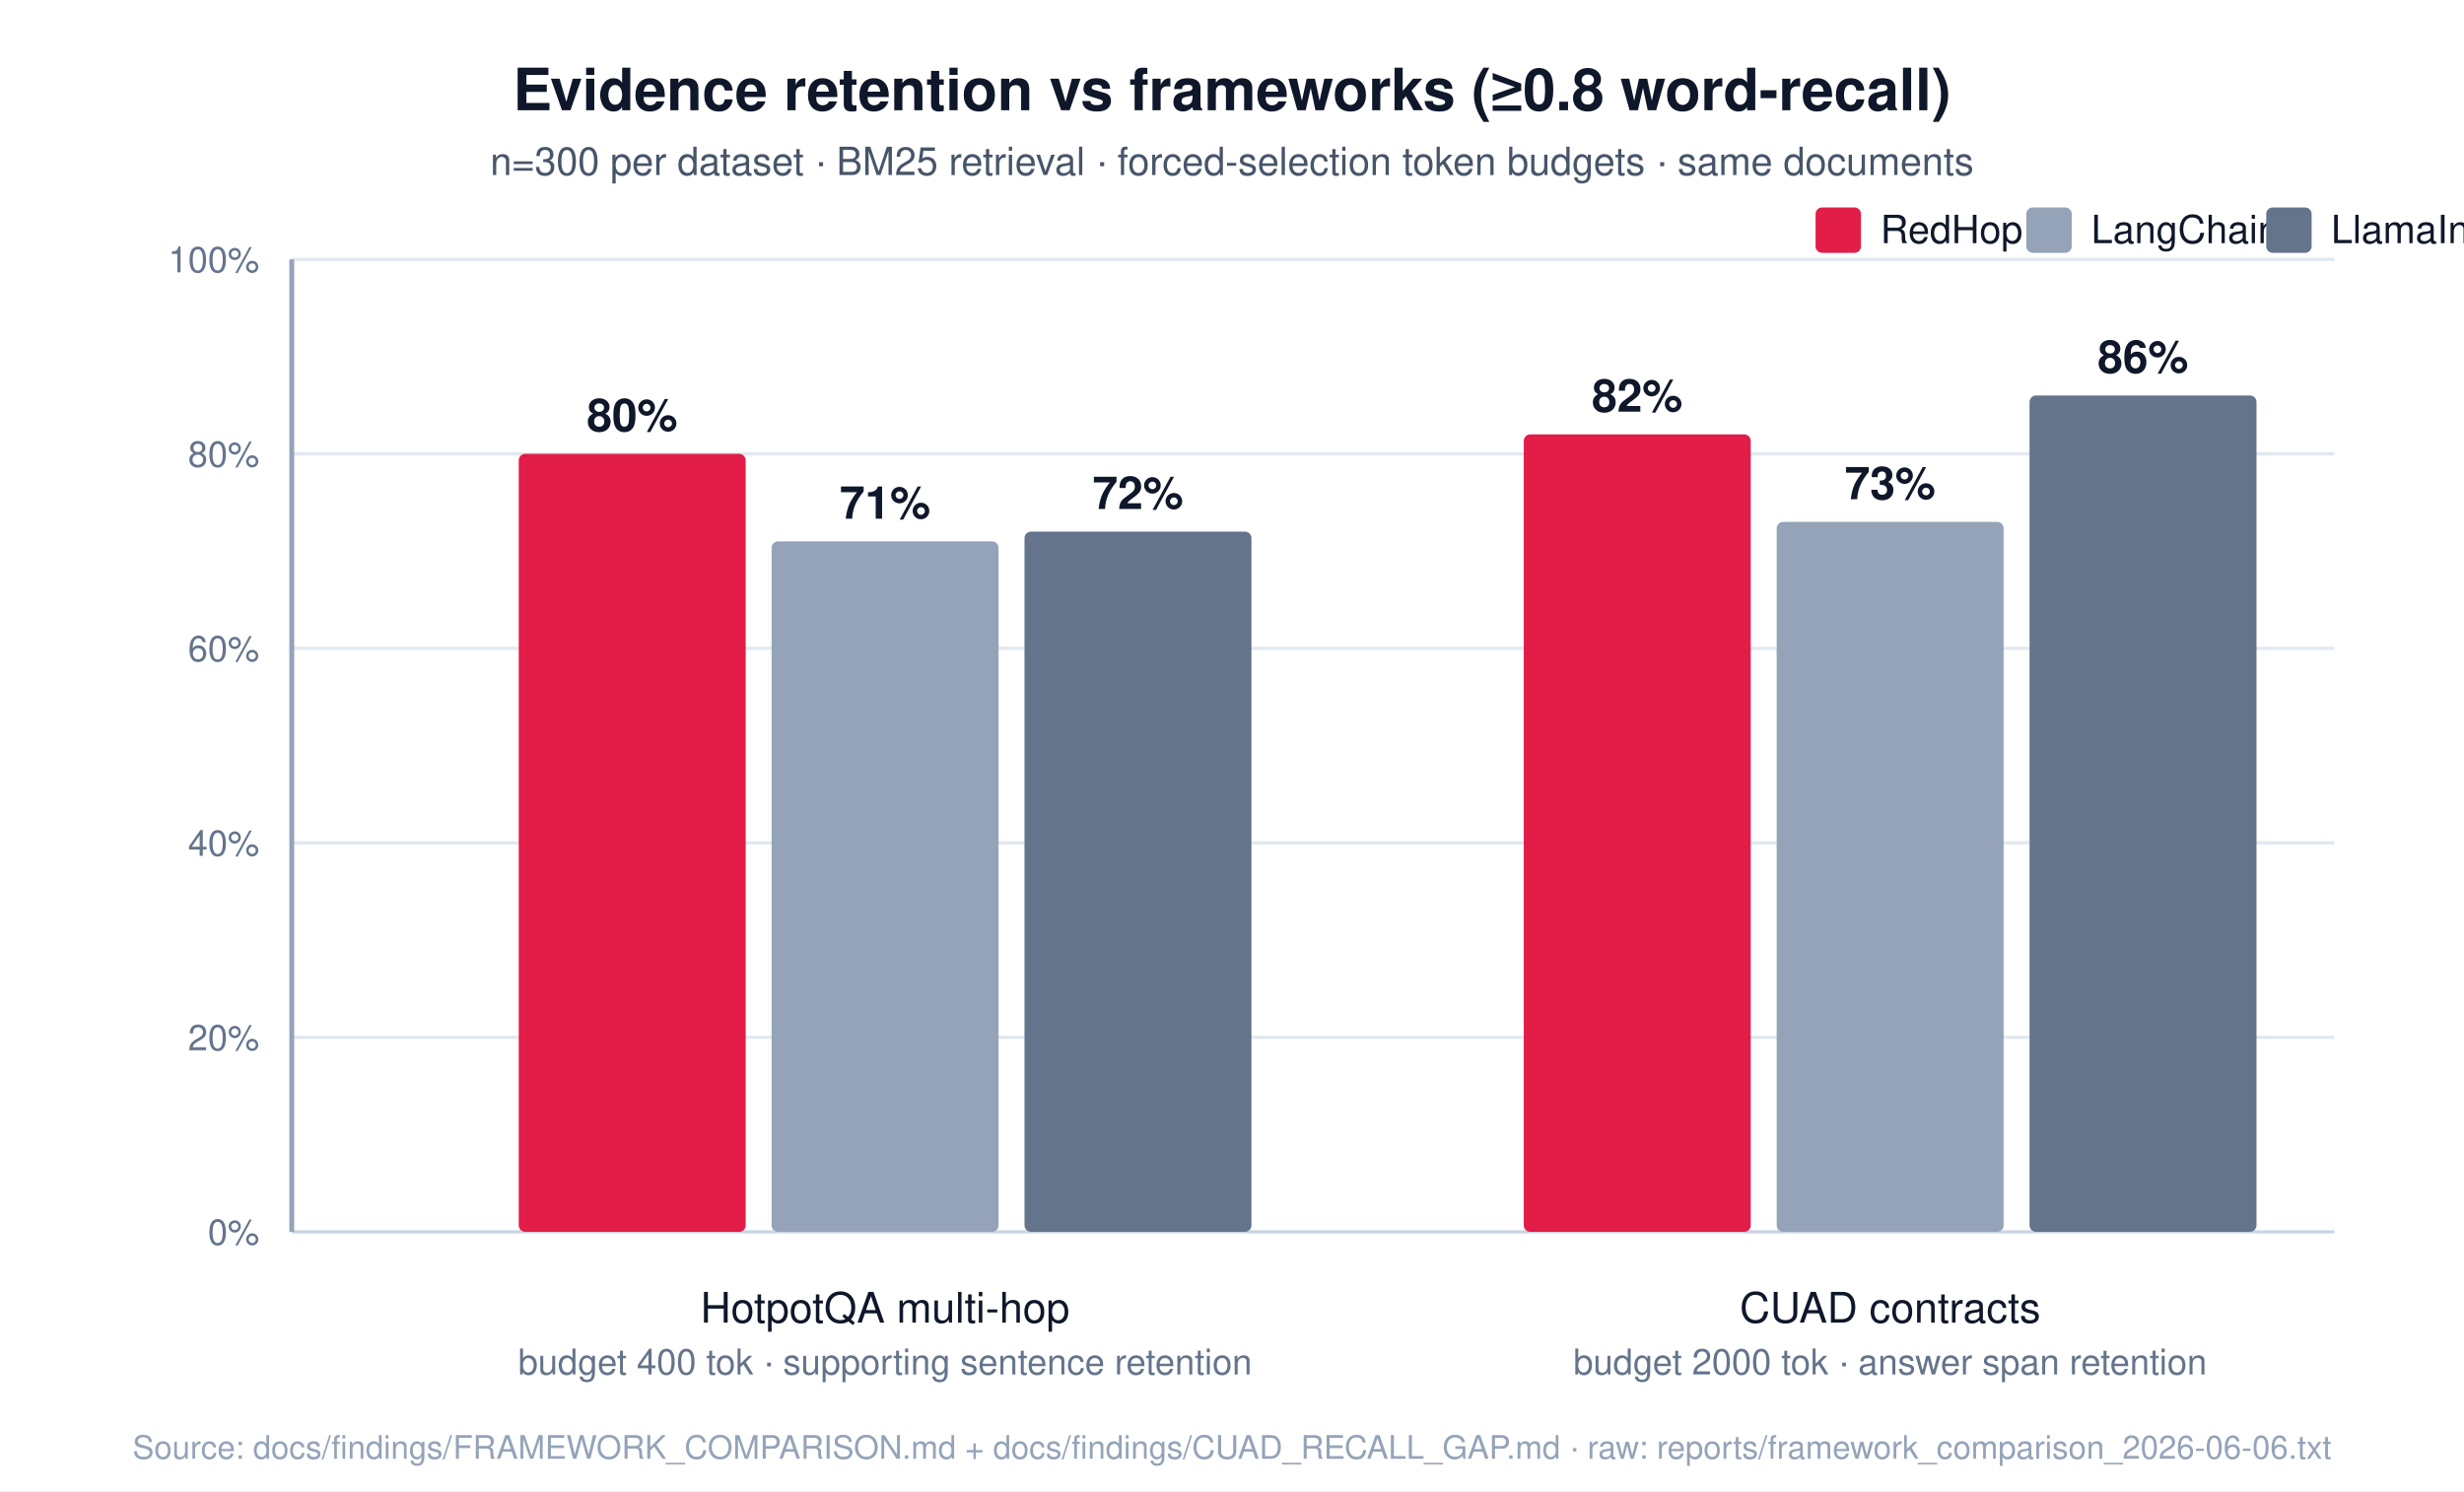
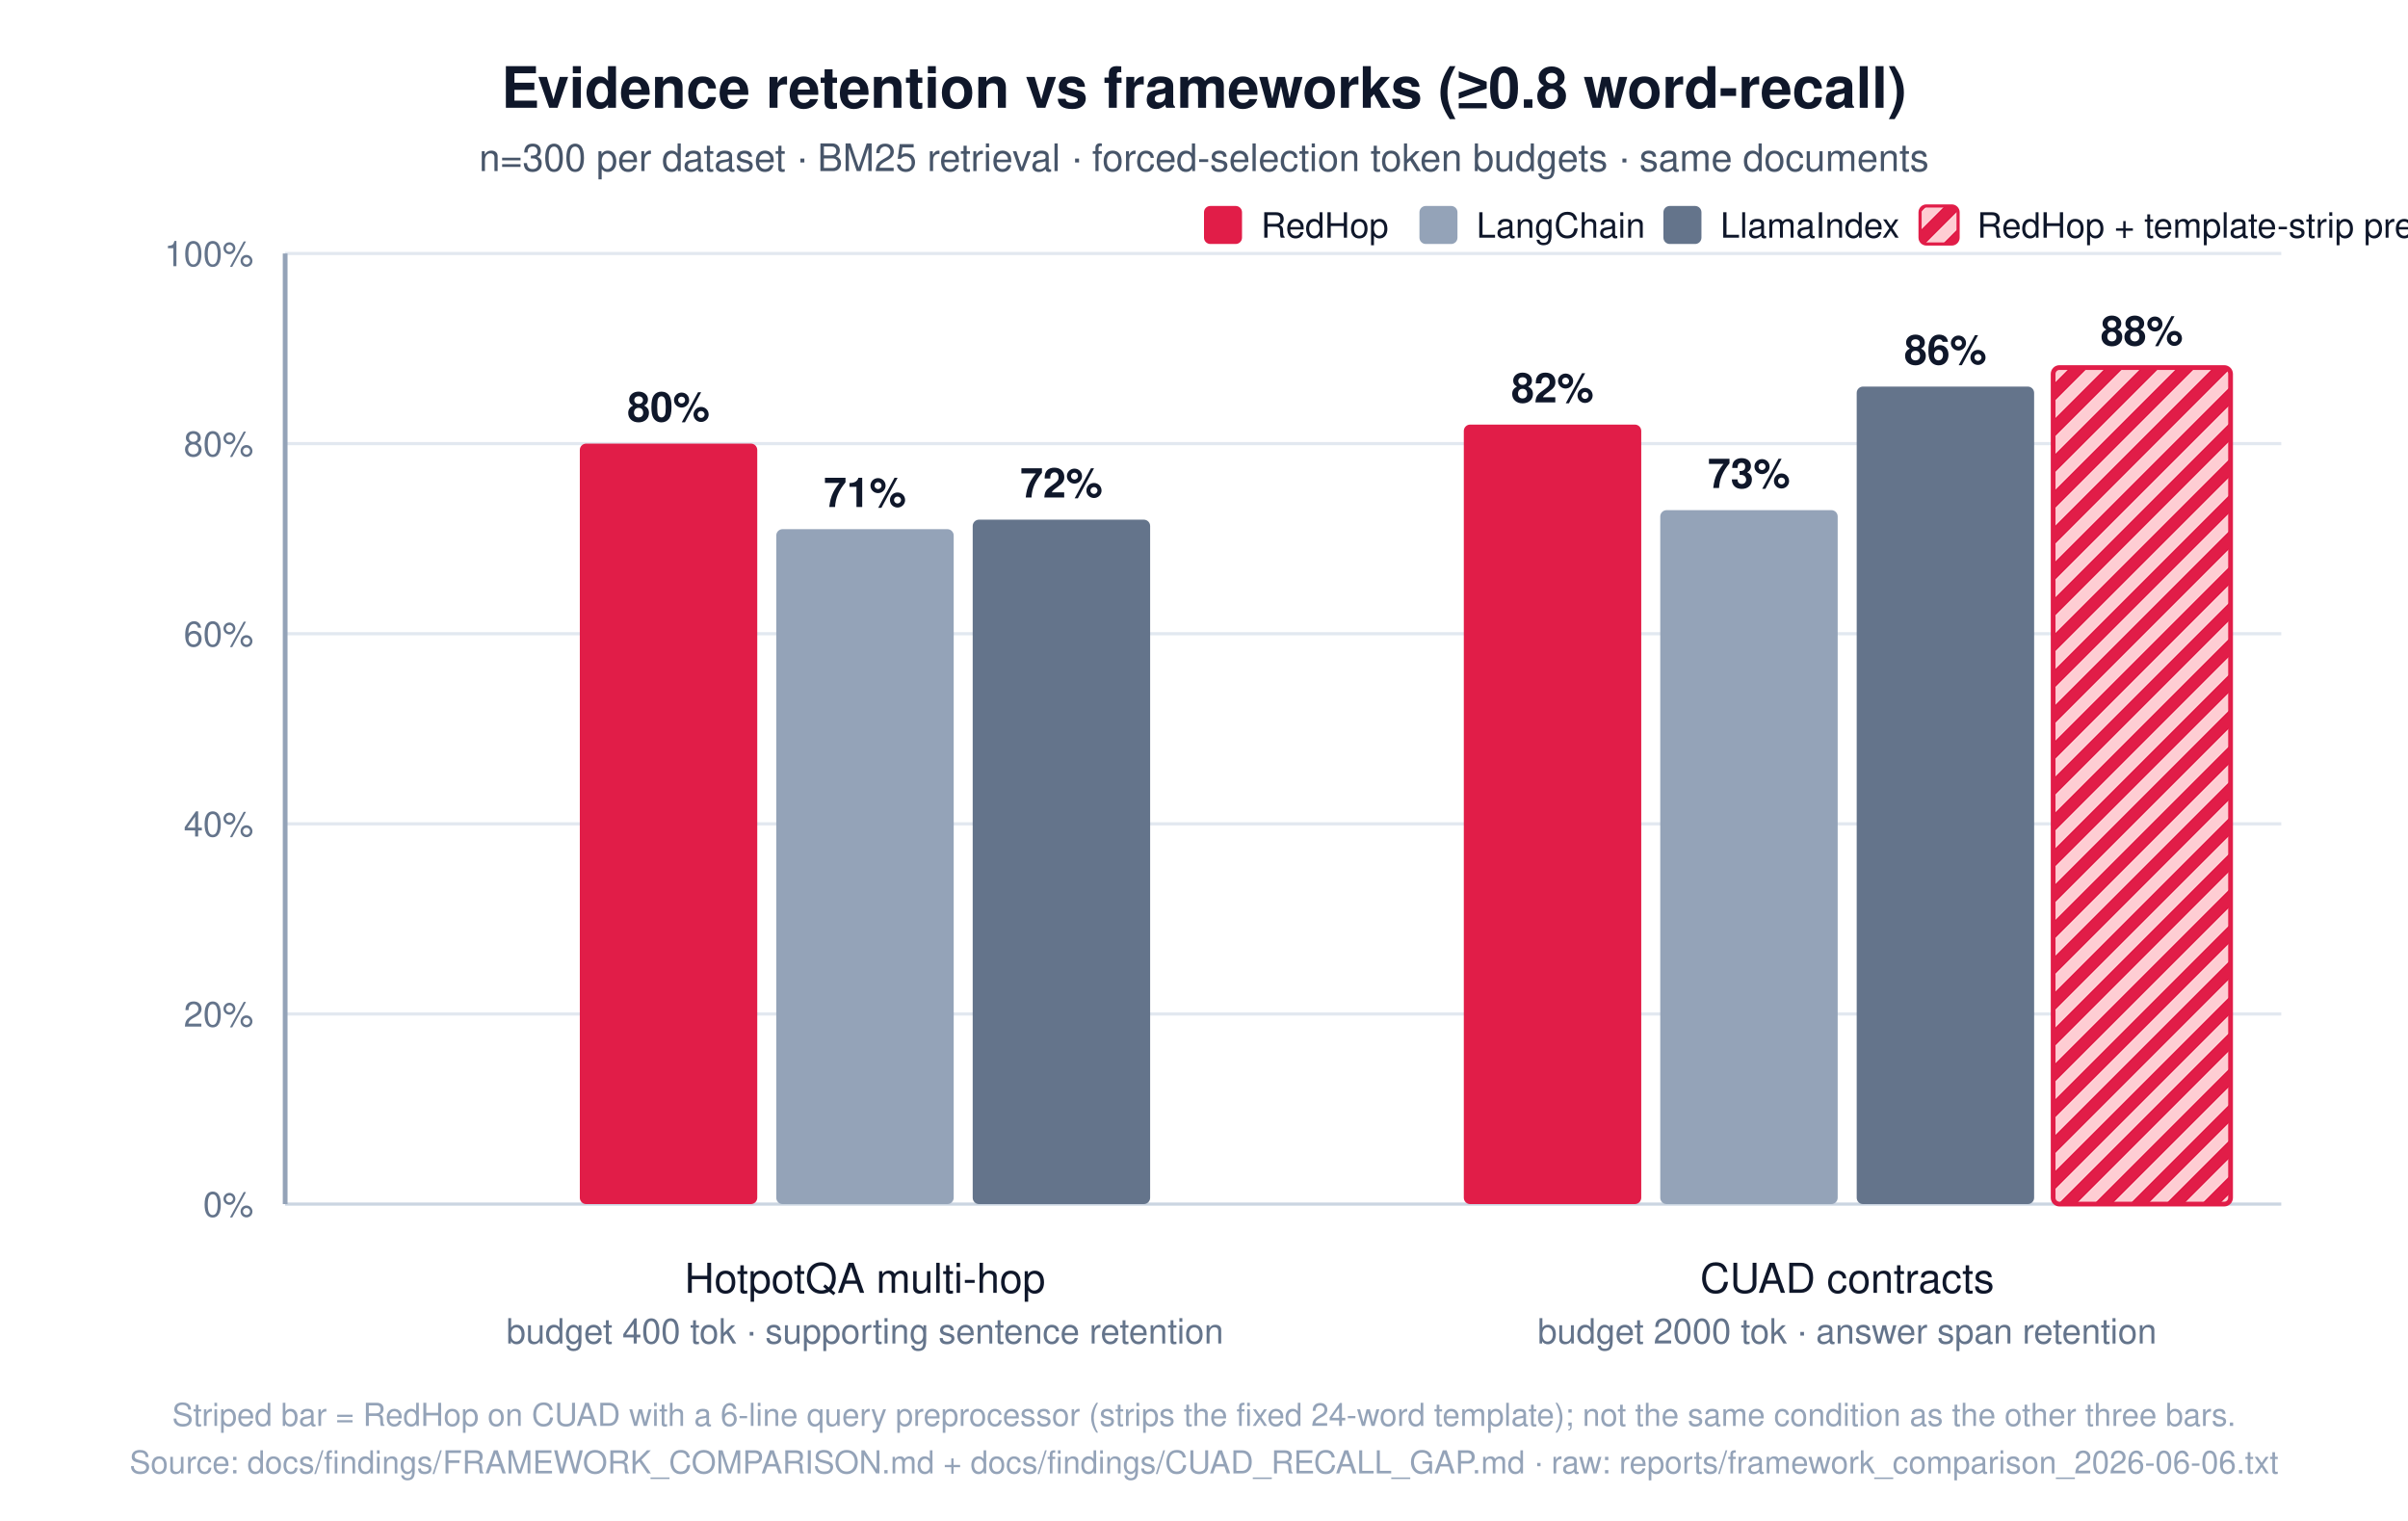
- <svg xmlns="http://www.w3.org/2000/svg" viewBox="0 0 760 460" role="img" aria-label="Evidence retention: RedHop vs LangChain vs LlamaIndex">
-   <rect width="760" height="460" fill="#ffffff" />
+ <svg xmlns="http://www.w3.org/2000/svg" viewBox="0 0 760 480" role="img" aria-label="Evidence retention: RedHop vs LangChain vs LlamaIndex">
+   <defs>
+     <pattern id="redhopStrip" patternUnits="userSpaceOnUse" width="8" height="8" patternTransform="rotate(45)">
+       <rect width="8" height="8" fill="#fecdd3" />
+       <rect width="4" height="8" fill="#e11d48" />
+     </pattern>
+   </defs>
+   <rect width="760" height="480" fill="#ffffff" />
  <text x="380" y="34" text-anchor="middle" font-family="-apple-system, BlinkMacSystemFont, 'Segoe UI', Helvetica, Arial, sans-serif" font-size="18" font-weight="600" fill="#0f172a">
    Evidence retention vs frameworks (≥0.8 word-recall)
  </text>
  <text x="380" y="54" text-anchor="middle" font-family="-apple-system, BlinkMacSystemFont, 'Segoe UI', Helvetica, Arial, sans-serif" font-size="12" fill="#475569">
    n=300 per dataset · BM25 retrieval · forced-selection token budgets · same documents
  </text>
  <g font-family="-apple-system, BlinkMacSystemFont, 'Segoe UI', Helvetica, Arial, sans-serif" font-size="11" fill="#64748b">
    <line x1="90" y1="380" x2="720" y2="380" stroke="#cbd5e1" stroke-width="1" />
    <text x="80" y="384" text-anchor="end">0%</text>
    <line x1="90" y1="320" x2="720" y2="320" stroke="#e2e8f0" stroke-width="1" />
    <text x="80" y="324" text-anchor="end">20%</text>
    <line x1="90" y1="260" x2="720" y2="260" stroke="#e2e8f0" stroke-width="1" />
    <text x="80" y="264" text-anchor="end">40%</text>
    <line x1="90" y1="200" x2="720" y2="200" stroke="#e2e8f0" stroke-width="1" />
    <text x="80" y="204" text-anchor="end">60%</text>
    <line x1="90" y1="140" x2="720" y2="140" stroke="#e2e8f0" stroke-width="1" />
    <text x="80" y="144" text-anchor="end">80%</text>
    <line x1="90" y1="80" x2="720" y2="80" stroke="#e2e8f0" stroke-width="1" />
    <text x="80" y="84" text-anchor="end">100%</text>
  </g>
  <line x1="90" y1="80" x2="90" y2="380" stroke="#94a3b8" stroke-width="1.5" />
-   <rect x="160" y="140" width="70" height="240" fill="#e11d48" rx="2" />
-   <text x="195" y="133" text-anchor="middle" font-family="-apple-system, BlinkMacSystemFont, 'Segoe UI', Helvetica, Arial, sans-serif" font-size="14" font-weight="600" fill="#0f172a">80%</text>
-   <rect x="238" y="167" width="70" height="213" fill="#94a3b8" rx="2" />
-   <text x="273" y="160" text-anchor="middle" font-family="-apple-system, BlinkMacSystemFont, 'Segoe UI', Helvetica, Arial, sans-serif" font-size="14" font-weight="600" fill="#0f172a">71%</text>
-   <rect x="316" y="164" width="70" height="216" fill="#64748b" rx="2" />
-   <text x="351" y="157" text-anchor="middle" font-family="-apple-system, BlinkMacSystemFont, 'Segoe UI', Helvetica, Arial, sans-serif" font-size="14" font-weight="600" fill="#0f172a">72%</text>
+   <rect x="183" y="140" width="56" height="240" fill="#e11d48" rx="2" />
+   <text x="211" y="133" text-anchor="middle" font-family="-apple-system, BlinkMacSystemFont, 'Segoe UI', Helvetica, Arial, sans-serif" font-size="13" font-weight="600" fill="#0f172a">80%</text>
+   <rect x="245" y="167" width="56" height="213" fill="#94a3b8" rx="2" />
+   <text x="273" y="160" text-anchor="middle" font-family="-apple-system, BlinkMacSystemFont, 'Segoe UI', Helvetica, Arial, sans-serif" font-size="13" font-weight="600" fill="#0f172a">71%</text>
+   <rect x="307" y="164" width="56" height="216" fill="#64748b" rx="2" />
+   <text x="335" y="157" text-anchor="middle" font-family="-apple-system, BlinkMacSystemFont, 'Segoe UI', Helvetica, Arial, sans-serif" font-size="13" font-weight="600" fill="#0f172a">72%</text>
  <text x="273" y="408" text-anchor="middle" font-family="-apple-system, BlinkMacSystemFont, 'Segoe UI', Helvetica, Arial, sans-serif" font-size="13" font-weight="500" fill="#0f172a">
    HotpotQA multi-hop
  </text>
  <text x="273" y="424" text-anchor="middle" font-family="-apple-system, BlinkMacSystemFont, 'Segoe UI', Helvetica, Arial, sans-serif" font-size="11" fill="#64748b">
    budget 400 tok · supporting sentence retention
  </text>
-   <rect x="470" y="134" width="70" height="246" fill="#e11d48" rx="2" />
-   <text x="505" y="127" text-anchor="middle" font-family="-apple-system, BlinkMacSystemFont, 'Segoe UI', Helvetica, Arial, sans-serif" font-size="14" font-weight="600" fill="#0f172a">82%</text>
-   <rect x="548" y="161" width="70" height="219" fill="#94a3b8" rx="2" />
-   <text x="583" y="154" text-anchor="middle" font-family="-apple-system, BlinkMacSystemFont, 'Segoe UI', Helvetica, Arial, sans-serif" font-size="14" font-weight="600" fill="#0f172a">73%</text>
-   <rect x="626" y="122" width="70" height="258" fill="#64748b" rx="2" />
-   <text x="661" y="115" text-anchor="middle" font-family="-apple-system, BlinkMacSystemFont, 'Segoe UI', Helvetica, Arial, sans-serif" font-size="14" font-weight="600" fill="#0f172a">86%</text>
+   <rect x="462" y="134" width="56" height="246" fill="#e11d48" rx="2" />
+   <text x="490" y="127" text-anchor="middle" font-family="-apple-system, BlinkMacSystemFont, 'Segoe UI', Helvetica, Arial, sans-serif" font-size="13" font-weight="600" fill="#0f172a">82%</text>
+   <rect x="524" y="161" width="56" height="219" fill="#94a3b8" rx="2" />
+   <text x="552" y="154" text-anchor="middle" font-family="-apple-system, BlinkMacSystemFont, 'Segoe UI', Helvetica, Arial, sans-serif" font-size="13" font-weight="600" fill="#0f172a">73%</text>
+   <rect x="586" y="122" width="56" height="258" fill="#64748b" rx="2" />
+   <text x="614" y="115" text-anchor="middle" font-family="-apple-system, BlinkMacSystemFont, 'Segoe UI', Helvetica, Arial, sans-serif" font-size="13" font-weight="600" fill="#0f172a">86%</text>
+   <rect x="648" y="116" width="56" height="264" fill="url(#redhopStrip)" stroke="#e11d48" stroke-width="1.5" rx="2" />
+   <text x="676" y="109" text-anchor="middle" font-family="-apple-system, BlinkMacSystemFont, 'Segoe UI', Helvetica, Arial, sans-serif" font-size="13" font-weight="700" fill="#0f172a">88%</text>
  <text x="583" y="408" text-anchor="middle" font-family="-apple-system, BlinkMacSystemFont, 'Segoe UI', Helvetica, Arial, sans-serif" font-size="13" font-weight="500" fill="#0f172a">
    CUAD contracts
  </text>
  <text x="583" y="424" text-anchor="middle" font-family="-apple-system, BlinkMacSystemFont, 'Segoe UI', Helvetica, Arial, sans-serif" font-size="11" fill="#64748b">
    budget 2000 tok · answer span retention
  </text>
-   <g font-family="-apple-system, BlinkMacSystemFont, 'Segoe UI', Helvetica, Arial, sans-serif" font-size="12" fill="#0f172a">
-     <rect x="560" y="64" width="14" height="14" fill="#e11d48" rx="2" />
-     <text x="580" y="75">RedHop</text>
-     <rect x="625" y="64" width="14" height="14" fill="#94a3b8" rx="2" />
-     <text x="645" y="75">LangChain</text>
-     <rect x="699" y="64" width="14" height="14" fill="#64748b" rx="2" />
-     <text x="719" y="75">LlamaIndex</text>
+   <g font-family="-apple-system, BlinkMacSystemFont, 'Segoe UI', Helvetica, Arial, sans-serif" font-size="11" fill="#0f172a">
+     <rect x="380" y="65" width="12" height="12" fill="#e11d48" rx="2" />
+     <text x="398" y="75">RedHop</text>
+     <rect x="448" y="65" width="12" height="12" fill="#94a3b8" rx="2" />
+     <text x="466" y="75">LangChain</text>
+     <rect x="525" y="65" width="12" height="12" fill="#64748b" rx="2" />
+     <text x="543" y="75">LlamaIndex</text>
+     <rect x="606" y="65" width="12" height="12" fill="url(#redhopStrip)" stroke="#e11d48" stroke-width="1" rx="2" />
+     <text x="624" y="75">RedHop + template-strip preprocessor</text>
  </g>
  <text x="380" y="450" text-anchor="middle" font-family="-apple-system, BlinkMacSystemFont, 'Segoe UI', Helvetica, Arial, sans-serif" font-size="10" fill="#94a3b8">
+     Striped bar = RedHop on CUAD with a 6-line query preprocessor (strips the fixed 24-word template); not the same condition as the other three bars.
+   </text>
+   <text x="380" y="465" text-anchor="middle" font-family="-apple-system, BlinkMacSystemFont, 'Segoe UI', Helvetica, Arial, sans-serif" font-size="10" fill="#94a3b8">
    Source: docs/findings/FRAMEWORK_COMPARISON.md + docs/findings/CUAD_RECALL_GAP.md · raw: reports/framework_comparison_2026-06-06.txt
  </text>
</svg>
